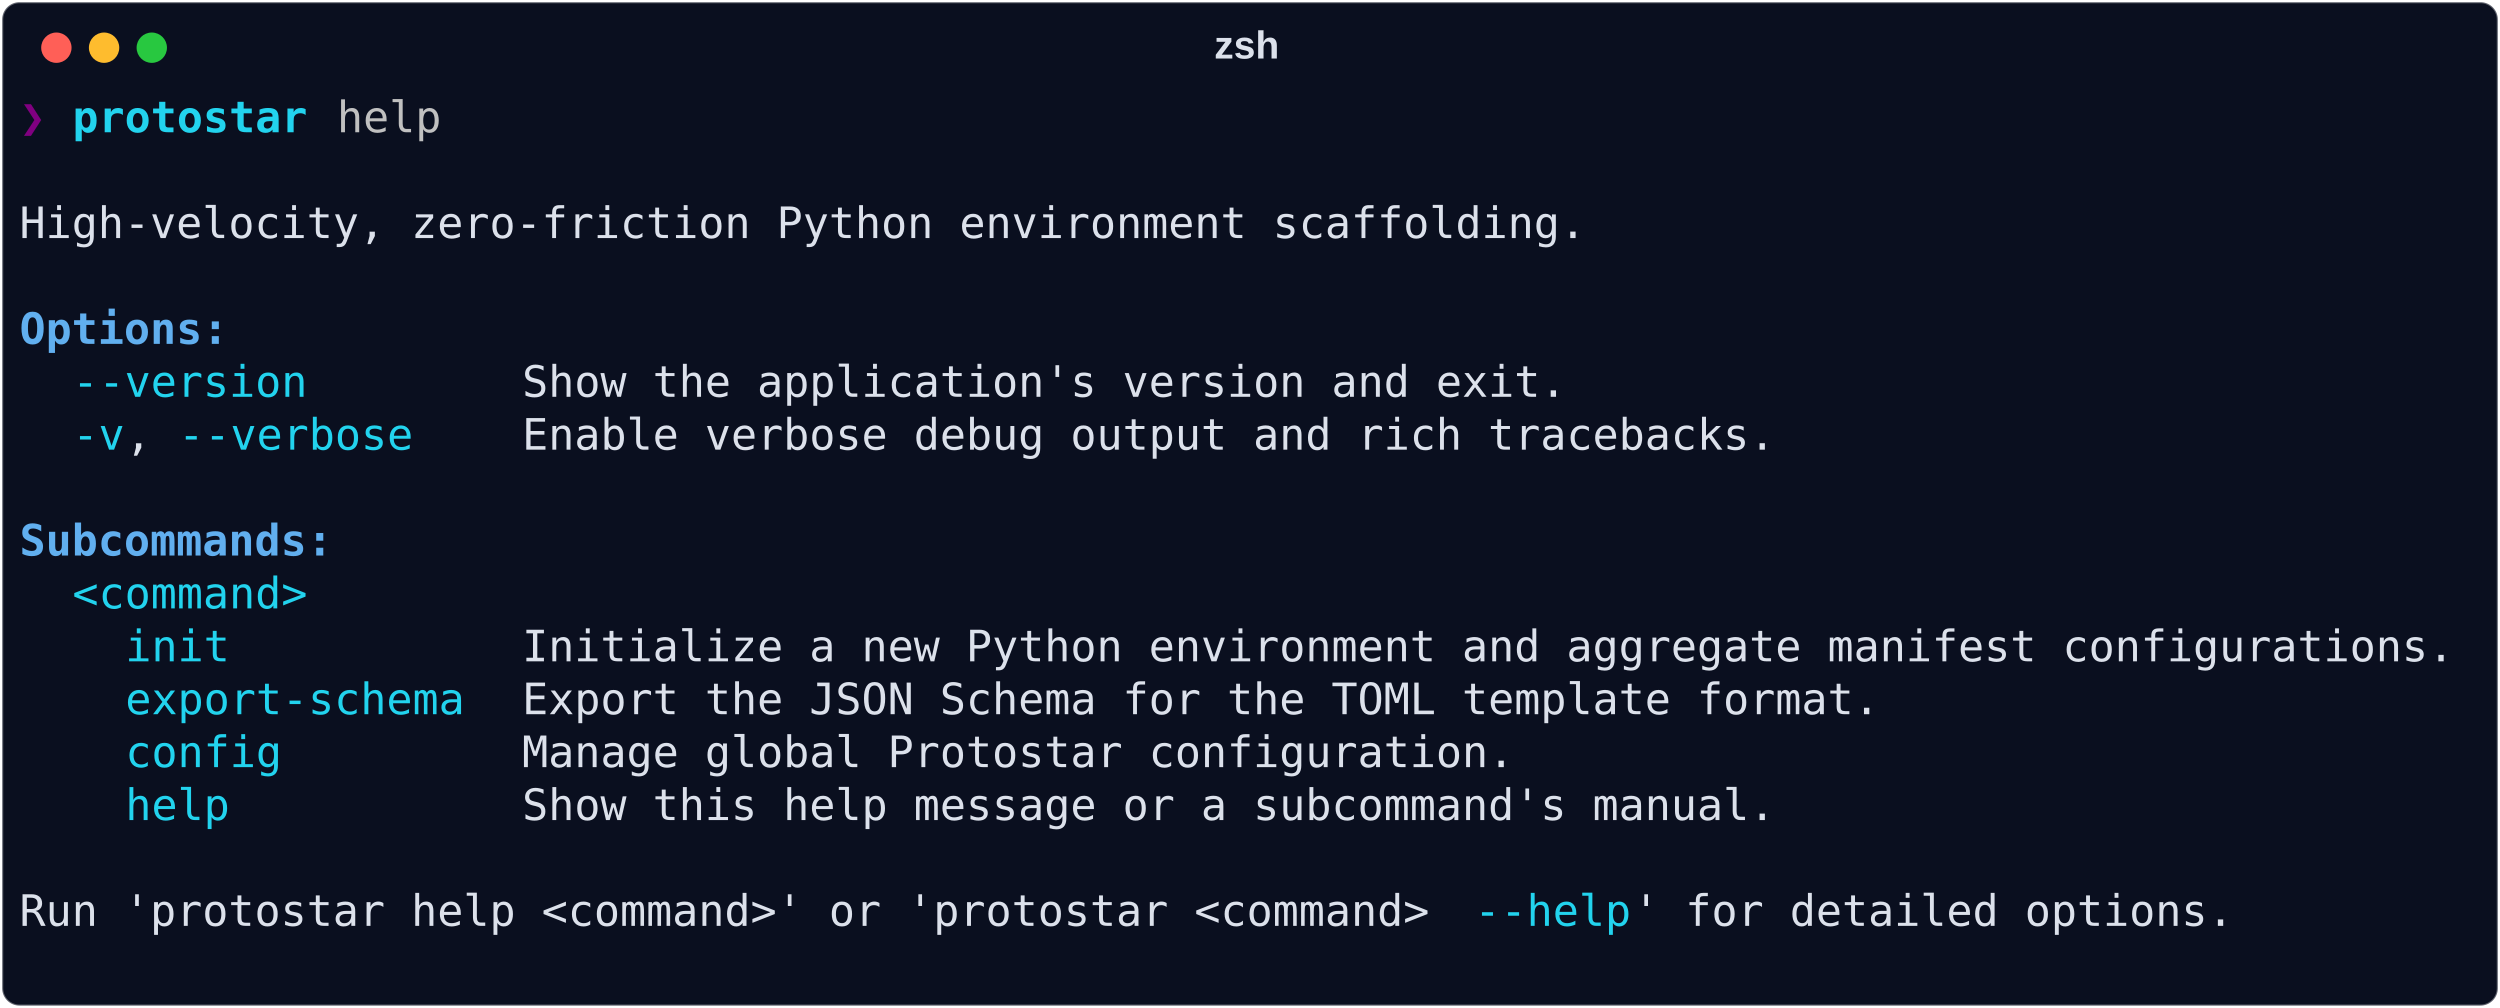
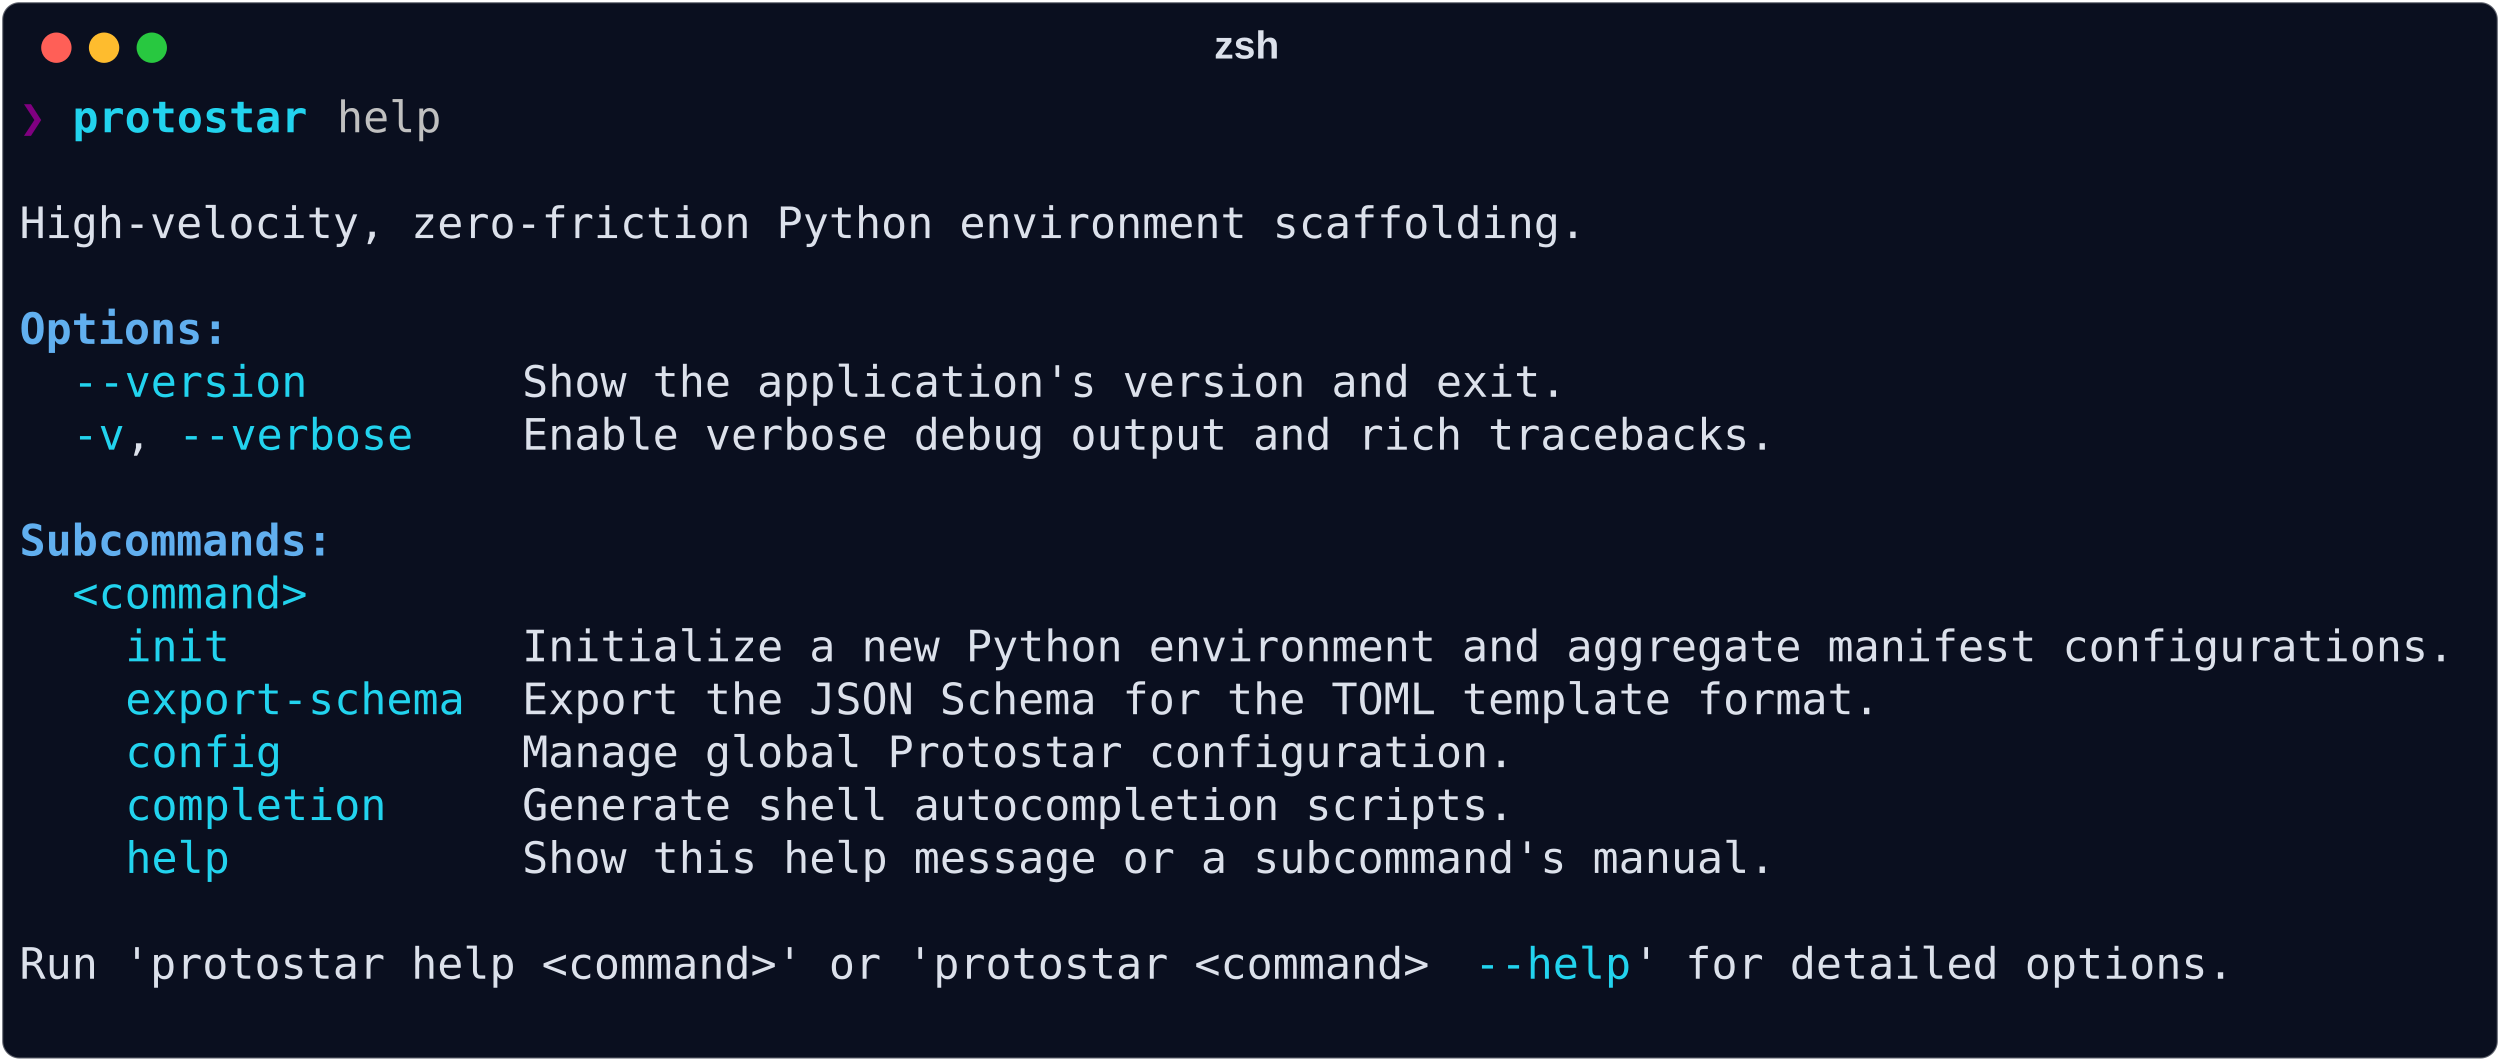
- <svg xmlns="http://www.w3.org/2000/svg" class="rich-terminal" viewBox="0 0 1153 464.8">
+ <svg xmlns="http://www.w3.org/2000/svg" class="rich-terminal" viewBox="0 0 1153 489.2">
  <style>

    @font-face {
        font-family: "Fira Code";
        src: local("FiraCode-Regular"),
                url("https://cdnjs.cloudflare.com/ajax/libs/firacode/6.2.0/woff2/FiraCode-Regular.woff2") format("woff2"),
                url("https://cdnjs.cloudflare.com/ajax/libs/firacode/6.2.0/woff/FiraCode-Regular.woff") format("woff");
        font-style: normal;
        font-weight: 400;
    }
    @font-face {
        font-family: "Fira Code";
        src: local("FiraCode-Bold"),
                url("https://cdnjs.cloudflare.com/ajax/libs/firacode/6.2.0/woff2/FiraCode-Bold.woff2") format("woff2"),
                url("https://cdnjs.cloudflare.com/ajax/libs/firacode/6.2.0/woff/FiraCode-Bold.woff") format("woff");
        font-style: bold;
        font-weight: 700;
    }

    .cli_help-matrix {
        font-family: Fira Code, monospace;
        font-size: 20px;
        line-height: 24.4px;
        font-variant-east-asian: full-width;
    }

    .cli_help-title {
        font-size: 18px;
        font-weight: bold;
        font-family: arial;
    }

    .cli_help-r1 { fill: #800080;font-weight: bold }
.cli_help-r2 { fill: #22d3ee;font-weight: bold }
.cli_help-r3 { fill: #c0c0c0 }
.cli_help-r4 { fill: #dce1eb }
.cli_help-r5 { fill: #61afef;font-weight: bold }
.cli_help-r6 { fill: #22d3ee }
    </style>
  <defs>
    <clipPath id="cli_help-clip-terminal">
-       <rect x="0" y="0" width="1133.6" height="413.8" />
+       <rect x="0" y="0" width="1133.6" height="438.2" />
    </clipPath>
    <clipPath id="cli_help-line-0">
      <rect x="0" y="1.5" width="1134.6" height="24.65" />
    </clipPath>
    <clipPath id="cli_help-line-1">
      <rect x="0" y="25.9" width="1134.6" height="24.65" />
    </clipPath>
    <clipPath id="cli_help-line-2">
      <rect x="0" y="50.3" width="1134.6" height="24.65" />
    </clipPath>
    <clipPath id="cli_help-line-3">
      <rect x="0" y="74.7" width="1134.6" height="24.65" />
    </clipPath>
    <clipPath id="cli_help-line-4">
      <rect x="0" y="99.1" width="1134.6" height="24.65" />
    </clipPath>
    <clipPath id="cli_help-line-5">
      <rect x="0" y="123.5" width="1134.6" height="24.65" />
    </clipPath>
    <clipPath id="cli_help-line-6">
      <rect x="0" y="147.9" width="1134.6" height="24.65" />
    </clipPath>
    <clipPath id="cli_help-line-7">
      <rect x="0" y="172.3" width="1134.6" height="24.65" />
    </clipPath>
    <clipPath id="cli_help-line-8">
      <rect x="0" y="196.7" width="1134.6" height="24.65" />
    </clipPath>
    <clipPath id="cli_help-line-9">
      <rect x="0" y="221.1" width="1134.6" height="24.65" />
    </clipPath>
    <clipPath id="cli_help-line-10">
      <rect x="0" y="245.5" width="1134.6" height="24.65" />
    </clipPath>
    <clipPath id="cli_help-line-11">
      <rect x="0" y="269.9" width="1134.6" height="24.65" />
    </clipPath>
    <clipPath id="cli_help-line-12">
      <rect x="0" y="294.3" width="1134.6" height="24.65" />
    </clipPath>
    <clipPath id="cli_help-line-13">
      <rect x="0" y="318.7" width="1134.6" height="24.65" />
    </clipPath>
    <clipPath id="cli_help-line-14">
      <rect x="0" y="343.1" width="1134.6" height="24.65" />
    </clipPath>
    <clipPath id="cli_help-line-15">
      <rect x="0" y="367.5" width="1134.6" height="24.65" />
    </clipPath>
+     <clipPath id="cli_help-line-16">
+       <rect x="0" y="391.9" width="1134.6" height="24.65" />
+     </clipPath>
  </defs>
-   <rect fill="#0a0f1f" stroke="rgba(255,255,255,0.35)" stroke-width="1" x="1" y="1" width="1151" height="462.8" rx="8" />
+   <rect fill="#0a0f1f" stroke="rgba(255,255,255,0.35)" stroke-width="1" x="1" y="1" width="1151" height="487.2" rx="8" />
  <text class="cli_help-title" fill="#dce1eb" text-anchor="middle" x="575" y="27">zsh</text>
  <g transform="translate(26,22)">
    <circle cx="0" cy="0" r="7" fill="#ff5f57" />
    <circle cx="22" cy="0" r="7" fill="#febc2e" />
    <circle cx="44" cy="0" r="7" fill="#28c840" />
  </g>
  <g transform="translate(9, 41)" clip-path="url(#cli_help-clip-terminal)">
    <g class="cli_help-matrix">
      <text class="cli_help-r1" x="0" y="20" textLength="24.4" clip-path="url(#cli_help-line-0)">❯ </text>
      <text class="cli_help-r2" x="24.4" y="20" textLength="122" clip-path="url(#cli_help-line-0)">protostar </text>
      <text class="cli_help-r3" x="146.4" y="20" textLength="48.8" clip-path="url(#cli_help-line-0)">help</text>
      <text class="cli_help-r4" x="1134.6" y="20" textLength="12.2" clip-path="url(#cli_help-line-0)">
</text>
      <text class="cli_help-r4" x="1134.6" y="44.4" textLength="12.2" clip-path="url(#cli_help-line-1)">
</text>
      <text class="cli_help-r4" x="0" y="68.8" textLength="732" clip-path="url(#cli_help-line-2)">High-velocity, zero-friction Python environment scaffolding.</text>
      <text class="cli_help-r4" x="1134.6" y="68.8" textLength="12.2" clip-path="url(#cli_help-line-2)">
</text>
      <text class="cli_help-r4" x="1134.6" y="93.2" textLength="12.2" clip-path="url(#cli_help-line-3)">
</text>
      <text class="cli_help-r5" x="0" y="117.6" textLength="97.6" clip-path="url(#cli_help-line-4)">Options:</text>
      <text class="cli_help-r4" x="1134.6" y="117.6" textLength="12.2" clip-path="url(#cli_help-line-4)">
</text>
      <text class="cli_help-r6" x="24.4" y="142" textLength="109.8" clip-path="url(#cli_help-line-5)">--version</text>
      <text class="cli_help-r4" x="231.8" y="142" textLength="488" clip-path="url(#cli_help-line-5)">Show the application's version and exit.</text>
      <text class="cli_help-r4" x="1134.6" y="142" textLength="12.2" clip-path="url(#cli_help-line-5)">
</text>
      <text class="cli_help-r6" x="24.4" y="166.4" textLength="24.4" clip-path="url(#cli_help-line-6)">-v</text>
      <text class="cli_help-r4" x="48.8" y="166.4" textLength="24.4" clip-path="url(#cli_help-line-6)">, </text>
      <text class="cli_help-r6" x="73.2" y="166.4" textLength="109.8" clip-path="url(#cli_help-line-6)">--verbose</text>
      <text class="cli_help-r4" x="231.8" y="166.4" textLength="585.6" clip-path="url(#cli_help-line-6)">Enable verbose debug output and rich tracebacks.</text>
      <text class="cli_help-r4" x="1134.6" y="166.4" textLength="12.2" clip-path="url(#cli_help-line-6)">
</text>
      <text class="cli_help-r4" x="1134.6" y="190.8" textLength="12.2" clip-path="url(#cli_help-line-7)">
</text>
      <text class="cli_help-r5" x="0" y="215.2" textLength="146.4" clip-path="url(#cli_help-line-8)">Subcommands:</text>
      <text class="cli_help-r4" x="1134.6" y="215.2" textLength="12.2" clip-path="url(#cli_help-line-8)">
</text>
      <text class="cli_help-r6" x="24.4" y="239.6" textLength="109.8" clip-path="url(#cli_help-line-9)">&lt;command&gt;</text>
      <text class="cli_help-r4" x="1134.6" y="239.6" textLength="12.2" clip-path="url(#cli_help-line-9)">
</text>
      <text class="cli_help-r6" x="48.8" y="264" textLength="48.8" clip-path="url(#cli_help-line-10)">init</text>
      <text class="cli_help-r4" x="231.8" y="264" textLength="902.8" clip-path="url(#cli_help-line-10)">Initialize a new Python environment and aggregate manifest configurations.</text>
      <text class="cli_help-r4" x="1134.6" y="264" textLength="12.2" clip-path="url(#cli_help-line-10)">
</text>
      <text class="cli_help-r6" x="48.8" y="288.4" textLength="158.6" clip-path="url(#cli_help-line-11)">export-schema</text>
      <text class="cli_help-r4" x="231.8" y="288.4" textLength="634.4" clip-path="url(#cli_help-line-11)">Export the JSON Schema for the TOML template format.</text>
      <text class="cli_help-r4" x="1134.6" y="288.4" textLength="12.2" clip-path="url(#cli_help-line-11)">
</text>
      <text class="cli_help-r6" x="48.8" y="312.8" textLength="73.2" clip-path="url(#cli_help-line-12)">config</text>
      <text class="cli_help-r4" x="231.8" y="312.8" textLength="463.6" clip-path="url(#cli_help-line-12)">Manage global Protostar configuration.</text>
      <text class="cli_help-r4" x="1134.6" y="312.8" textLength="12.2" clip-path="url(#cli_help-line-12)">
</text>
-       <text class="cli_help-r6" x="48.8" y="337.2" textLength="48.8" clip-path="url(#cli_help-line-13)">help</text>
-       <text class="cli_help-r4" x="231.8" y="337.2" textLength="585.6" clip-path="url(#cli_help-line-13)">Show this help message or a subcommand's manual.</text>
+       <text class="cli_help-r6" x="48.8" y="337.2" textLength="122" clip-path="url(#cli_help-line-13)">completion</text>
+       <text class="cli_help-r4" x="231.8" y="337.2" textLength="463.6" clip-path="url(#cli_help-line-13)">Generate shell autocompletion scripts.</text>
      <text class="cli_help-r4" x="1134.6" y="337.2" textLength="12.2" clip-path="url(#cli_help-line-13)">
</text>
+       <text class="cli_help-r6" x="48.8" y="361.6" textLength="48.8" clip-path="url(#cli_help-line-14)">help</text>
+       <text class="cli_help-r4" x="231.8" y="361.6" textLength="585.6" clip-path="url(#cli_help-line-14)">Show this help message or a subcommand's manual.</text>
      <text class="cli_help-r4" x="1134.6" y="361.6" textLength="12.2" clip-path="url(#cli_help-line-14)">
</text>
-       <text class="cli_help-r4" x="0" y="386" textLength="671" clip-path="url(#cli_help-line-15)">Run 'protostar help &lt;command&gt;' or 'protostar &lt;command&gt; </text>
-       <text class="cli_help-r6" x="671" y="386" textLength="73.2" clip-path="url(#cli_help-line-15)">--help</text>
-       <text class="cli_help-r4" x="744.2" y="386" textLength="280.6" clip-path="url(#cli_help-line-15)">' for detailed options.</text>
      <text class="cli_help-r4" x="1134.6" y="386" textLength="12.2" clip-path="url(#cli_help-line-15)">
</text>
+       <text class="cli_help-r4" x="0" y="410.4" textLength="671" clip-path="url(#cli_help-line-16)">Run 'protostar help &lt;command&gt;' or 'protostar &lt;command&gt; </text>
+       <text class="cli_help-r6" x="671" y="410.4" textLength="73.2" clip-path="url(#cli_help-line-16)">--help</text>
+       <text class="cli_help-r4" x="744.2" y="410.4" textLength="280.6" clip-path="url(#cli_help-line-16)">' for detailed options.</text>
      <text class="cli_help-r4" x="1134.6" y="410.4" textLength="12.2" clip-path="url(#cli_help-line-16)">
+ </text>
+       <text class="cli_help-r4" x="1134.6" y="434.8" textLength="12.2" clip-path="url(#cli_help-line-17)">
</text>
    </g>
  </g>
</svg>
